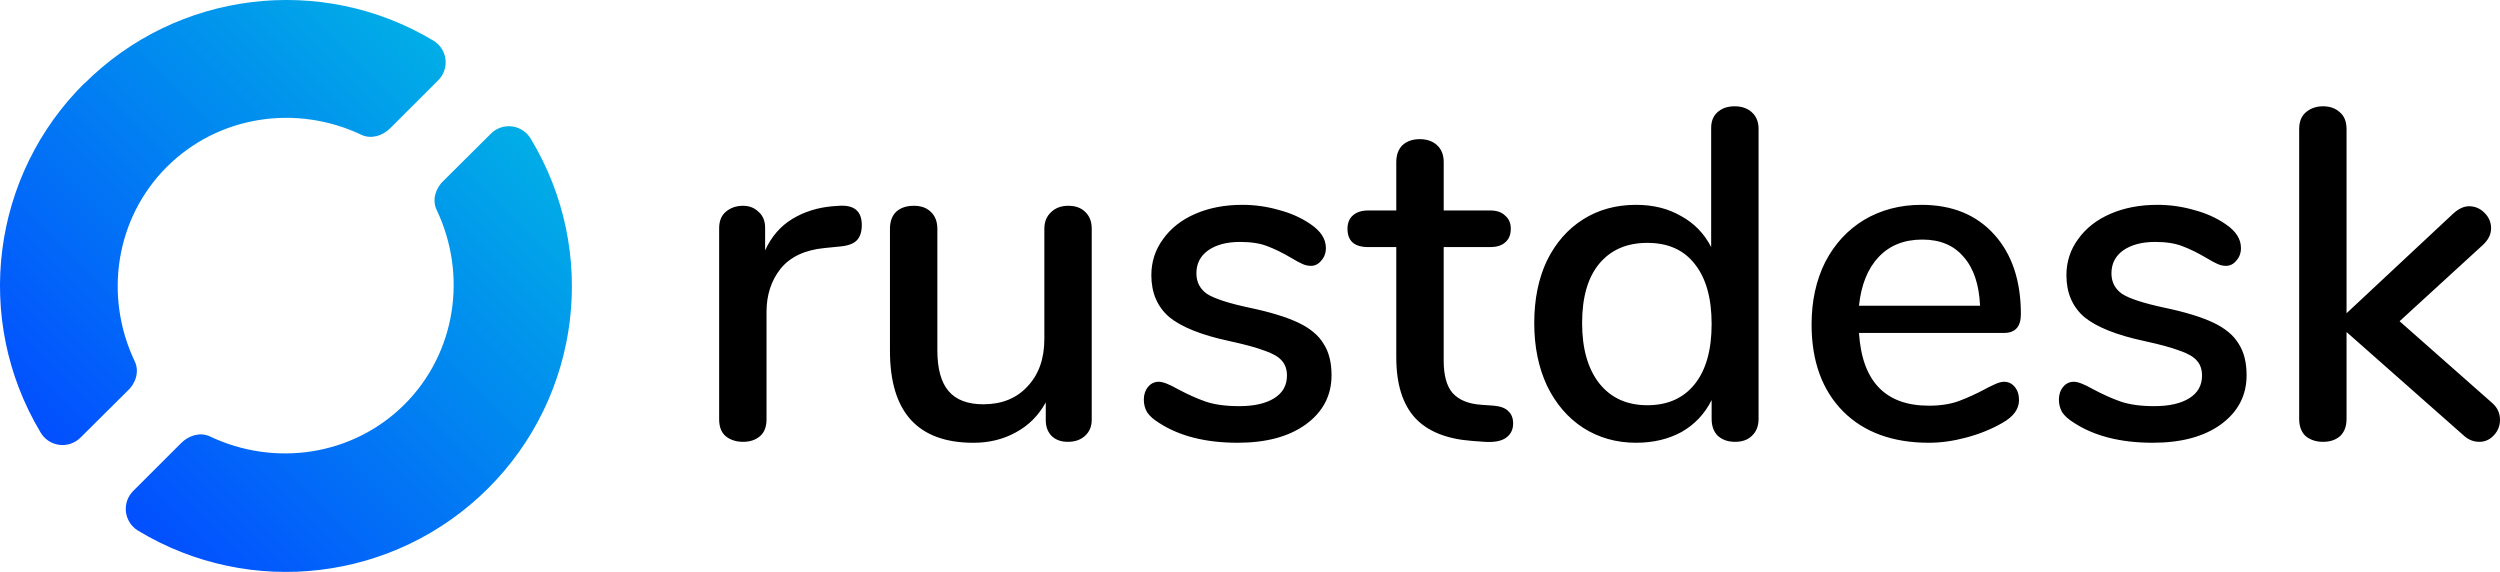
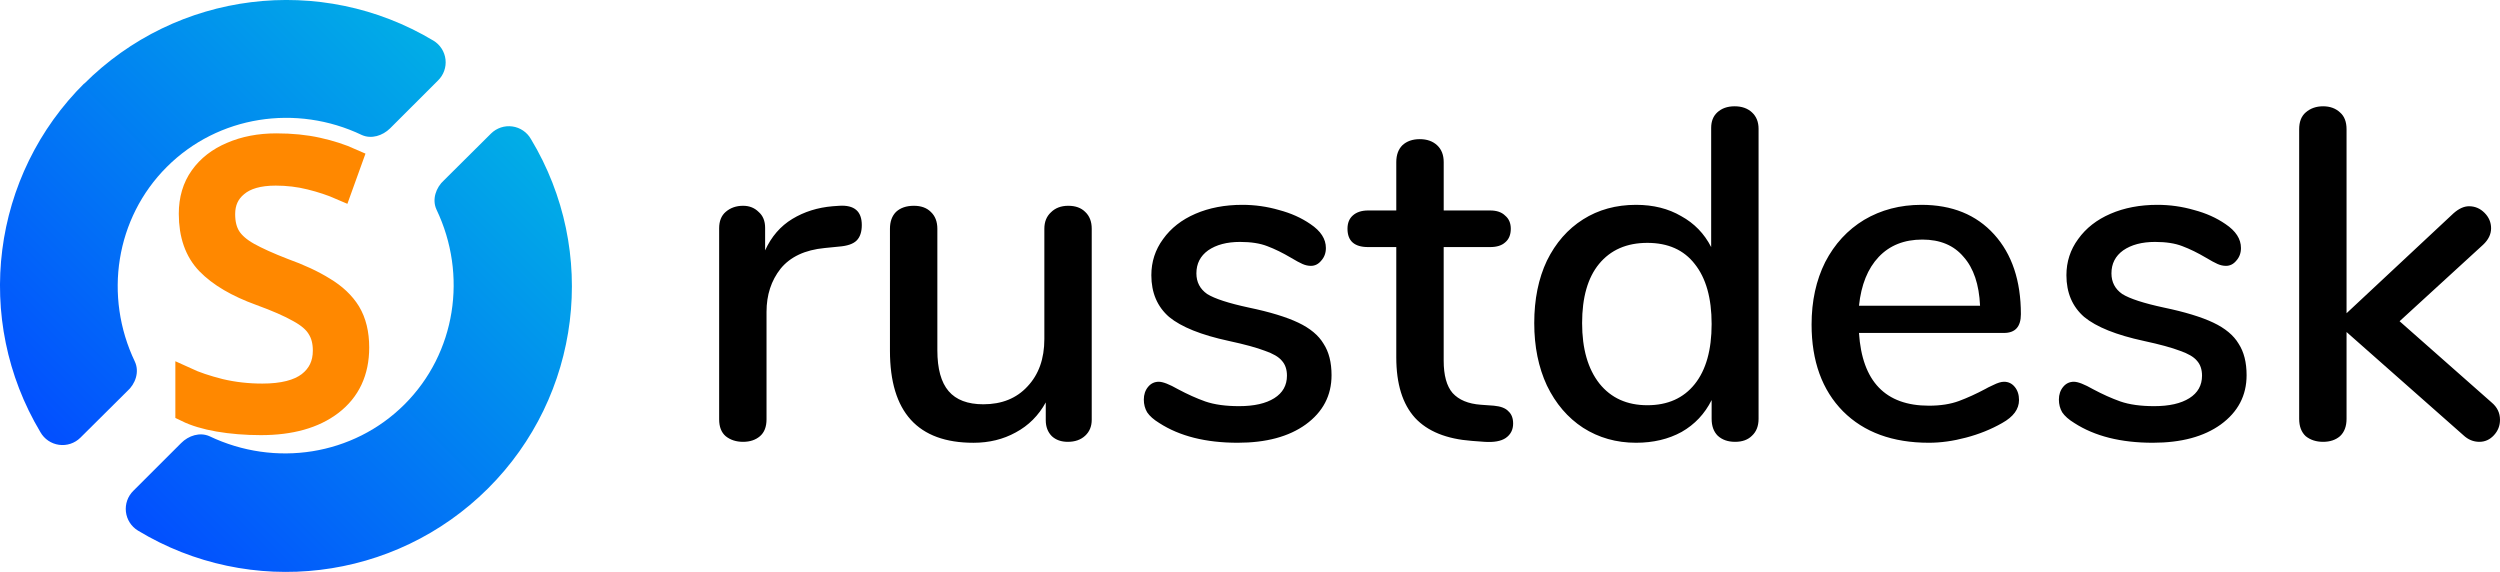
- <svg xmlns="http://www.w3.org/2000/svg" xmlns:xlink="http://www.w3.org/1999/xlink" viewBox="66.993 897.484 113.652 26">
-   <defs>
+ <svg xmlns="http://www.w3.org/2000/svg" xmlns:xlink="http://www.w3.org/1999/xlink" viewBox="66.993 897.484 113.652 26" version="1.1" id="svg5">
+   <defs id="defs2">
    <linearGradient id="a" x1=".148" x2=".845" y1=".851" y2=".154" gradientTransform="matrix(26.301 0 0 26.331 90.674 911.757)" gradientUnits="userSpaceOnUse">
-       <stop offset="0" stop-color="#004ba6" style="stop-color:#024eff;stop-opacity:1" />
-       <stop offset="1" stop-color="#00bfe1" style="stop-color:#01aee6;stop-opacity:1" />
+       <stop offset="0" stop-color="#004ba6" style="stop-color:#024eff;stop-opacity:1" id="stop1" />
+       <stop offset="1" stop-color="#00bfe1" style="stop-color:#01aee6;stop-opacity:1" id="stop2" />
    </linearGradient>
    <linearGradient xlink:href="#a" id="c" x1=".148" x2=".845" y1=".851" y2=".154" gradientTransform="matrix(26.00048 0 0 25.99935 66.993 897.485)" gradientUnits="userSpaceOnUse" />
  </defs>
  <linearGradient id="b" x1=".148" x2=".845" y1=".851" y2=".154" gradientTransform="matrix(26.301 0 0 26.331 90.674 911.757)" gradientUnits="userSpaceOnUse">
-     <stop offset="0" stop-color="#004ba6" style="stop-color:#0071ff;stop-opacity:1" />
-     <stop offset="1" stop-color="#00bfe1" style="stop-color:#00bfe1;stop-opacity:1" />
+     <stop offset="0" stop-color="#004ba6" style="stop-color:#0071ff;stop-opacity:1" id="stop3" />
+     <stop offset="1" stop-color="#00bfe1" style="stop-color:#00bfe1;stop-opacity:1" id="stop4" />
  </linearGradient>
-   <path d="M105.147 906.839q1.024-.064 1.024.875 0 .469-.235.704-.234.234-.81.277l-.64.064q-1.344.128-2.006.939-.64.81-.64 1.962v4.886q0 .512-.298.768-.3.256-.768.256-.47 0-.79-.256-.298-.256-.298-.768v-8.683q0-.49.298-.747.32-.277.79-.277.426 0 .704.277.298.256.298.726v1.024q.427-.939 1.238-1.43.81-.49 1.834-.576zm10.411 0q.49 0 .768.277.298.278.298.768v8.683q0 .448-.298.725-.3.278-.79.278-.448 0-.725-.256-.277-.278-.277-.726v-.81q-.491.896-1.366 1.365-.853.47-1.92.47-3.797 0-3.797-4.182v-5.547q0-.49.277-.768.299-.277.81-.277.492 0 .769.277.299.278.299.768v5.526q0 1.258.512 1.856.512.597 1.578.597 1.259 0 2.006-.81.768-.811.768-2.155v-5.014q0-.469.298-.746.299-.299.79-.299zm7.701 10.773q-2.176 0-3.563-.896-.384-.234-.554-.49-.15-.256-.15-.576 0-.342.192-.576.192-.235.49-.235.278 0 .876.341.64.342 1.237.555.619.213 1.536.213 1.024 0 1.6-.362.576-.363.576-1.024 0-.427-.235-.683-.213-.256-.768-.448-.554-.213-1.642-.448-1.878-.405-2.71-1.088-.81-.704-.81-1.899 0-.917.533-1.642.533-.747 1.472-1.152.939-.406 2.133-.406.854 0 1.664.235.81.213 1.43.64.703.47.703 1.088 0 .341-.213.576-.192.235-.47.235-.191 0-.383-.086-.192-.085-.512-.277-.576-.341-1.088-.533-.49-.192-1.237-.192-.896 0-1.451.384-.533.384-.533 1.045 0 .597.49.939.512.32 1.899.618 1.43.299 2.24.683.81.384 1.152.96.363.555.363 1.43 0 1.386-1.174 2.24-1.152.831-3.093.831zm11.648-1.685q.47.043.661.256.213.192.213.555 0 .426-.34.66-.32.214-.96.172l-.577-.043q-1.728-.128-2.581-1.045-.854-.94-.854-2.752v-5.014h-1.28q-.938 0-.938-.832 0-.384.234-.597.256-.235.704-.235h1.28v-2.197q0-.49.278-.768.298-.277.79-.277.49 0 .788.277.3.277.3.768v2.197h2.111q.448 0 .683.235.256.213.256.597 0 .406-.256.619-.235.213-.683.213h-2.112v5.163q0 1.003.405 1.472.427.47 1.28.533zm10.943-13.611q.491 0 .79.278.299.277.299.746v13.184q0 .491-.299.768-.277.278-.768.278-.49 0-.79-.278-.277-.277-.277-.768v-.853q-.469.939-1.365 1.45-.896.491-2.07.491-1.343 0-2.41-.682-1.045-.683-1.643-1.92-.576-1.238-.576-2.838 0-1.621.576-2.837.598-1.216 1.643-1.877 1.045-.662 2.41-.662 1.174 0 2.049.512.896.491 1.365 1.408v-5.418q0-.448.277-.704.3-.278.79-.278zm-3.967 13.59q1.386 0 2.154-.96t.768-2.731q0-1.77-.768-2.73-.746-.96-2.154-.96t-2.198.96q-.768.938-.768 2.687 0 1.75.79 2.752.79.982 2.176.982zm16.213-1.067q.299 0 .49.235.193.234.193.597 0 .619-.768 1.045-.747.427-1.643.662-.875.234-1.685.234-2.475 0-3.904-1.429-1.43-1.45-1.43-3.947 0-1.6.619-2.837.64-1.237 1.77-1.92 1.153-.683 2.603-.683 2.091 0 3.307 1.344 1.216 1.344 1.216 3.627 0 .853-.768.853h-6.592q.213 3.307 3.179 3.307.789 0 1.365-.213.576-.214 1.216-.555.064-.043.341-.17.299-.15.491-.15zm-3.712-6.464q-1.237 0-1.984.79-.747.789-.896 2.218h5.504q-.064-1.45-.747-2.219-.661-.789-1.877-.789zm10.475 9.237q-2.176 0-3.563-.896-.384-.234-.555-.49-.149-.256-.149-.576 0-.342.192-.576.192-.235.49-.235.278 0 .875.341.64.342 1.238.555.618.213 1.536.213 1.024 0 1.6-.362.576-.363.576-1.024 0-.427-.235-.683-.213-.256-.768-.448-.555-.213-1.643-.448-1.877-.405-2.709-1.088-.81-.704-.81-1.899 0-.917.533-1.642.533-.747 1.472-1.152.938-.406 2.133-.406.853 0 1.664.235.81.213 1.43.64.703.47.703 1.088 0 .341-.213.576-.192.235-.47.235-.191 0-.383-.086-.192-.085-.512-.277-.576-.341-1.088-.533-.491-.192-1.238-.192-.896 0-1.45.384-.534.384-.534 1.045 0 .597.491.939.512.32 1.899.618 1.429.299 2.24.683.81.384 1.152.96.362.555.362 1.43 0 1.386-1.173 2.24-1.152.831-3.093.831zm15.402-1.834q.384.32.384.789 0 .405-.277.704-.277.299-.661.299-.406 0-.726-.3l-5.312-4.692v3.946q0 .512-.298.79-.299.256-.768.256-.47 0-.79-.256-.298-.278-.298-.79v-13.162q0-.512.298-.768.32-.278.79-.278.469 0 .768.278.298.256.298.768v8.362l4.864-4.544q.363-.32.704-.32.406 0 .704.299.299.299.299.704 0 .405-.363.747l-3.797 3.477z" />
-   <path fill="url(#b)" d="m89.318 903.552-2.135 2.122c-.376.337-.558.879-.347 1.337 1.422 2.976.882 6.524-1.452 8.856-2.335 2.331-5.887 2.87-8.866 1.449-.439-.197-.954-.03-1.292.312l-2.17 2.167a1.154 1.154 0 0 0 .208 1.81 13.005 13.005 0 0 0 15.91-1.912 12.97 12.97 0 0 0 1.956-15.887 1.154 1.154 0 0 0-1.812-.254zm-18.467-2.305a12.969 12.969 0 0 0-2.02 15.885 1.154 1.154 0 0 0 1.812.254l2.124-2.11c.385-.336.572-.884.359-1.348-1.423-2.976-.884-6.524 1.451-8.856 2.334-2.332 5.887-2.871 8.866-1.45.434.194.942.033 1.281-.3l2.182-2.18a1.152 1.152 0 0 0-.208-1.81 13.009 13.009 0 0 0-15.893 1.973z" style="fill:url(#c);stroke-width:.988" />
+   <path d="M105.147 906.839q1.024-.064 1.024.875 0 .469-.235.704-.234.234-.81.277l-.64.064q-1.344.128-2.006.939-.64.81-.64 1.962v4.886q0 .512-.298.768-.3.256-.768.256-.47 0-.79-.256-.298-.256-.298-.768v-8.683q0-.49.298-.747.32-.277.79-.277.426 0 .704.277.298.256.298.726v1.024q.427-.939 1.238-1.43.81-.49 1.834-.576zm10.411 0q.49 0 .768.277.298.278.298.768v8.683q0 .448-.298.725-.3.278-.79.278-.448 0-.725-.256-.277-.278-.277-.726v-.81q-.491.896-1.366 1.365-.853.47-1.92.47-3.797 0-3.797-4.182v-5.547q0-.49.277-.768.299-.277.81-.277.492 0 .769.277.299.278.299.768v5.526q0 1.258.512 1.856.512.597 1.578.597 1.259 0 2.006-.81.768-.811.768-2.155v-5.014q0-.469.298-.746.299-.299.79-.299zm7.701 10.773q-2.176 0-3.563-.896-.384-.234-.554-.49-.15-.256-.15-.576 0-.342.192-.576.192-.235.49-.235.278 0 .876.341.64.342 1.237.555.619.213 1.536.213 1.024 0 1.6-.362.576-.363.576-1.024 0-.427-.235-.683-.213-.256-.768-.448-.554-.213-1.642-.448-1.878-.405-2.71-1.088-.81-.704-.81-1.899 0-.917.533-1.642.533-.747 1.472-1.152.939-.406 2.133-.406.854 0 1.664.235.81.213 1.43.64.703.47.703 1.088 0 .341-.213.576-.192.235-.47.235-.191 0-.383-.086-.192-.085-.512-.277-.576-.341-1.088-.533-.49-.192-1.237-.192-.896 0-1.451.384-.533.384-.533 1.045 0 .597.49.939.512.32 1.899.618 1.43.299 2.24.683.81.384 1.152.96.363.555.363 1.43 0 1.386-1.174 2.24-1.152.831-3.093.831zm11.648-1.685q.47.043.661.256.213.192.213.555 0 .426-.34.66-.32.214-.96.172l-.577-.043q-1.728-.128-2.581-1.045-.854-.94-.854-2.752v-5.014h-1.28q-.938 0-.938-.832 0-.384.234-.597.256-.235.704-.235h1.28v-2.197q0-.49.278-.768.298-.277.79-.277.49 0 .788.277.3.277.3.768v2.197h2.111q.448 0 .683.235.256.213.256.597 0 .406-.256.619-.235.213-.683.213h-2.112v5.163q0 1.003.405 1.472.427.47 1.28.533zm10.943-13.611q.491 0 .79.278.299.277.299.746v13.184q0 .491-.299.768-.277.278-.768.278-.49 0-.79-.278-.277-.277-.277-.768v-.853q-.469.939-1.365 1.45-.896.491-2.07.491-1.343 0-2.41-.682-1.045-.683-1.643-1.92-.576-1.238-.576-2.838 0-1.621.576-2.837.598-1.216 1.643-1.877 1.045-.662 2.41-.662 1.174 0 2.049.512.896.491 1.365 1.408v-5.418q0-.448.277-.704.3-.278.79-.278zm-3.967 13.59q1.386 0 2.154-.96t.768-2.731q0-1.77-.768-2.73-.746-.96-2.154-.96t-2.198.96q-.768.938-.768 2.687 0 1.75.79 2.752.79.982 2.176.982zm16.213-1.067q.299 0 .49.235.193.234.193.597 0 .619-.768 1.045-.747.427-1.643.662-.875.234-1.685.234-2.475 0-3.904-1.429-1.43-1.45-1.43-3.947 0-1.6.619-2.837.64-1.237 1.77-1.92 1.153-.683 2.603-.683 2.091 0 3.307 1.344 1.216 1.344 1.216 3.627 0 .853-.768.853h-6.592q.213 3.307 3.179 3.307.789 0 1.365-.213.576-.214 1.216-.555.064-.043.341-.17.299-.15.491-.15zm-3.712-6.464q-1.237 0-1.984.79-.747.789-.896 2.218h5.504q-.064-1.45-.747-2.219-.661-.789-1.877-.789zm10.475 9.237q-2.176 0-3.563-.896-.384-.234-.555-.49-.149-.256-.149-.576 0-.342.192-.576.192-.235.49-.235.278 0 .875.341.64.342 1.238.555.618.213 1.536.213 1.024 0 1.6-.362.576-.363.576-1.024 0-.427-.235-.683-.213-.256-.768-.448-.555-.213-1.643-.448-1.877-.405-2.709-1.088-.81-.704-.81-1.899 0-.917.533-1.642.533-.747 1.472-1.152.938-.406 2.133-.406.853 0 1.664.235.81.213 1.43.64.703.47.703 1.088 0 .341-.213.576-.192.235-.47.235-.191 0-.383-.086-.192-.085-.512-.277-.576-.341-1.088-.533-.491-.192-1.238-.192-.896 0-1.45.384-.534.384-.534 1.045 0 .597.491.939.512.32 1.899.618 1.429.299 2.24.683.81.384 1.152.96.362.555.362 1.43 0 1.386-1.173 2.24-1.152.831-3.093.831zm15.402-1.834q.384.32.384.789 0 .405-.277.704-.277.299-.661.299-.406 0-.726-.3l-5.312-4.692v3.946q0 .512-.298.79-.299.256-.768.256-.47 0-.79-.256-.298-.278-.298-.79v-13.162q0-.512.298-.768.32-.278.79-.278.469 0 .768.278.298.256.298.768v8.362l4.864-4.544q.363-.32.704-.32.406 0 .704.299.299.299.299.704 0 .405-.363.747l-3.797 3.477z" id="path4" />
+   <path fill="url(#b)" d="m89.318 903.552-2.135 2.122c-.376.337-.558.879-.347 1.337 1.422 2.976.882 6.524-1.452 8.856-2.335 2.331-5.887 2.87-8.866 1.449-.439-.197-.954-.03-1.292.312l-2.17 2.167a1.154 1.154 0 0 0 .208 1.81 13.005 13.005 0 0 0 15.91-1.912 12.97 12.97 0 0 0 1.956-15.887 1.154 1.154 0 0 0-1.812-.254zm-18.467-2.305a12.969 12.969 0 0 0-2.02 15.885 1.154 1.154 0 0 0 1.812.254l2.124-2.11c.385-.336.572-.884.359-1.348-1.423-2.976-.884-6.524 1.451-8.856 2.334-2.332 5.887-2.871 8.866-1.45.434.194.942.033 1.281-.3l2.182-2.18a1.152 1.152 0 0 0-.208-1.81 13.009 13.009 0 0 0-15.893 1.973z" style="fill:url(#c);stroke-width:.988" id="path5" />
+   <text xml:space="preserve" style="font-size:17.333px;fill:#ff8800;fill-opacity:1;stroke:#ff8800;stroke-opacity:1" x="74.573" y="916.594" id="text2">
+     <tspan id="tspan2" x="74.573" y="916.594" style="font-style:normal;font-variant:normal;font-weight:normal;font-stretch:normal;font-size:17.333px;font-family:Nunito;-inkscape-font-specification:Nunito;fill:#ff8800;fill-opacity:1;stroke:#ff8800;stroke-opacity:1">S</tspan>
+   </text>
</svg>
